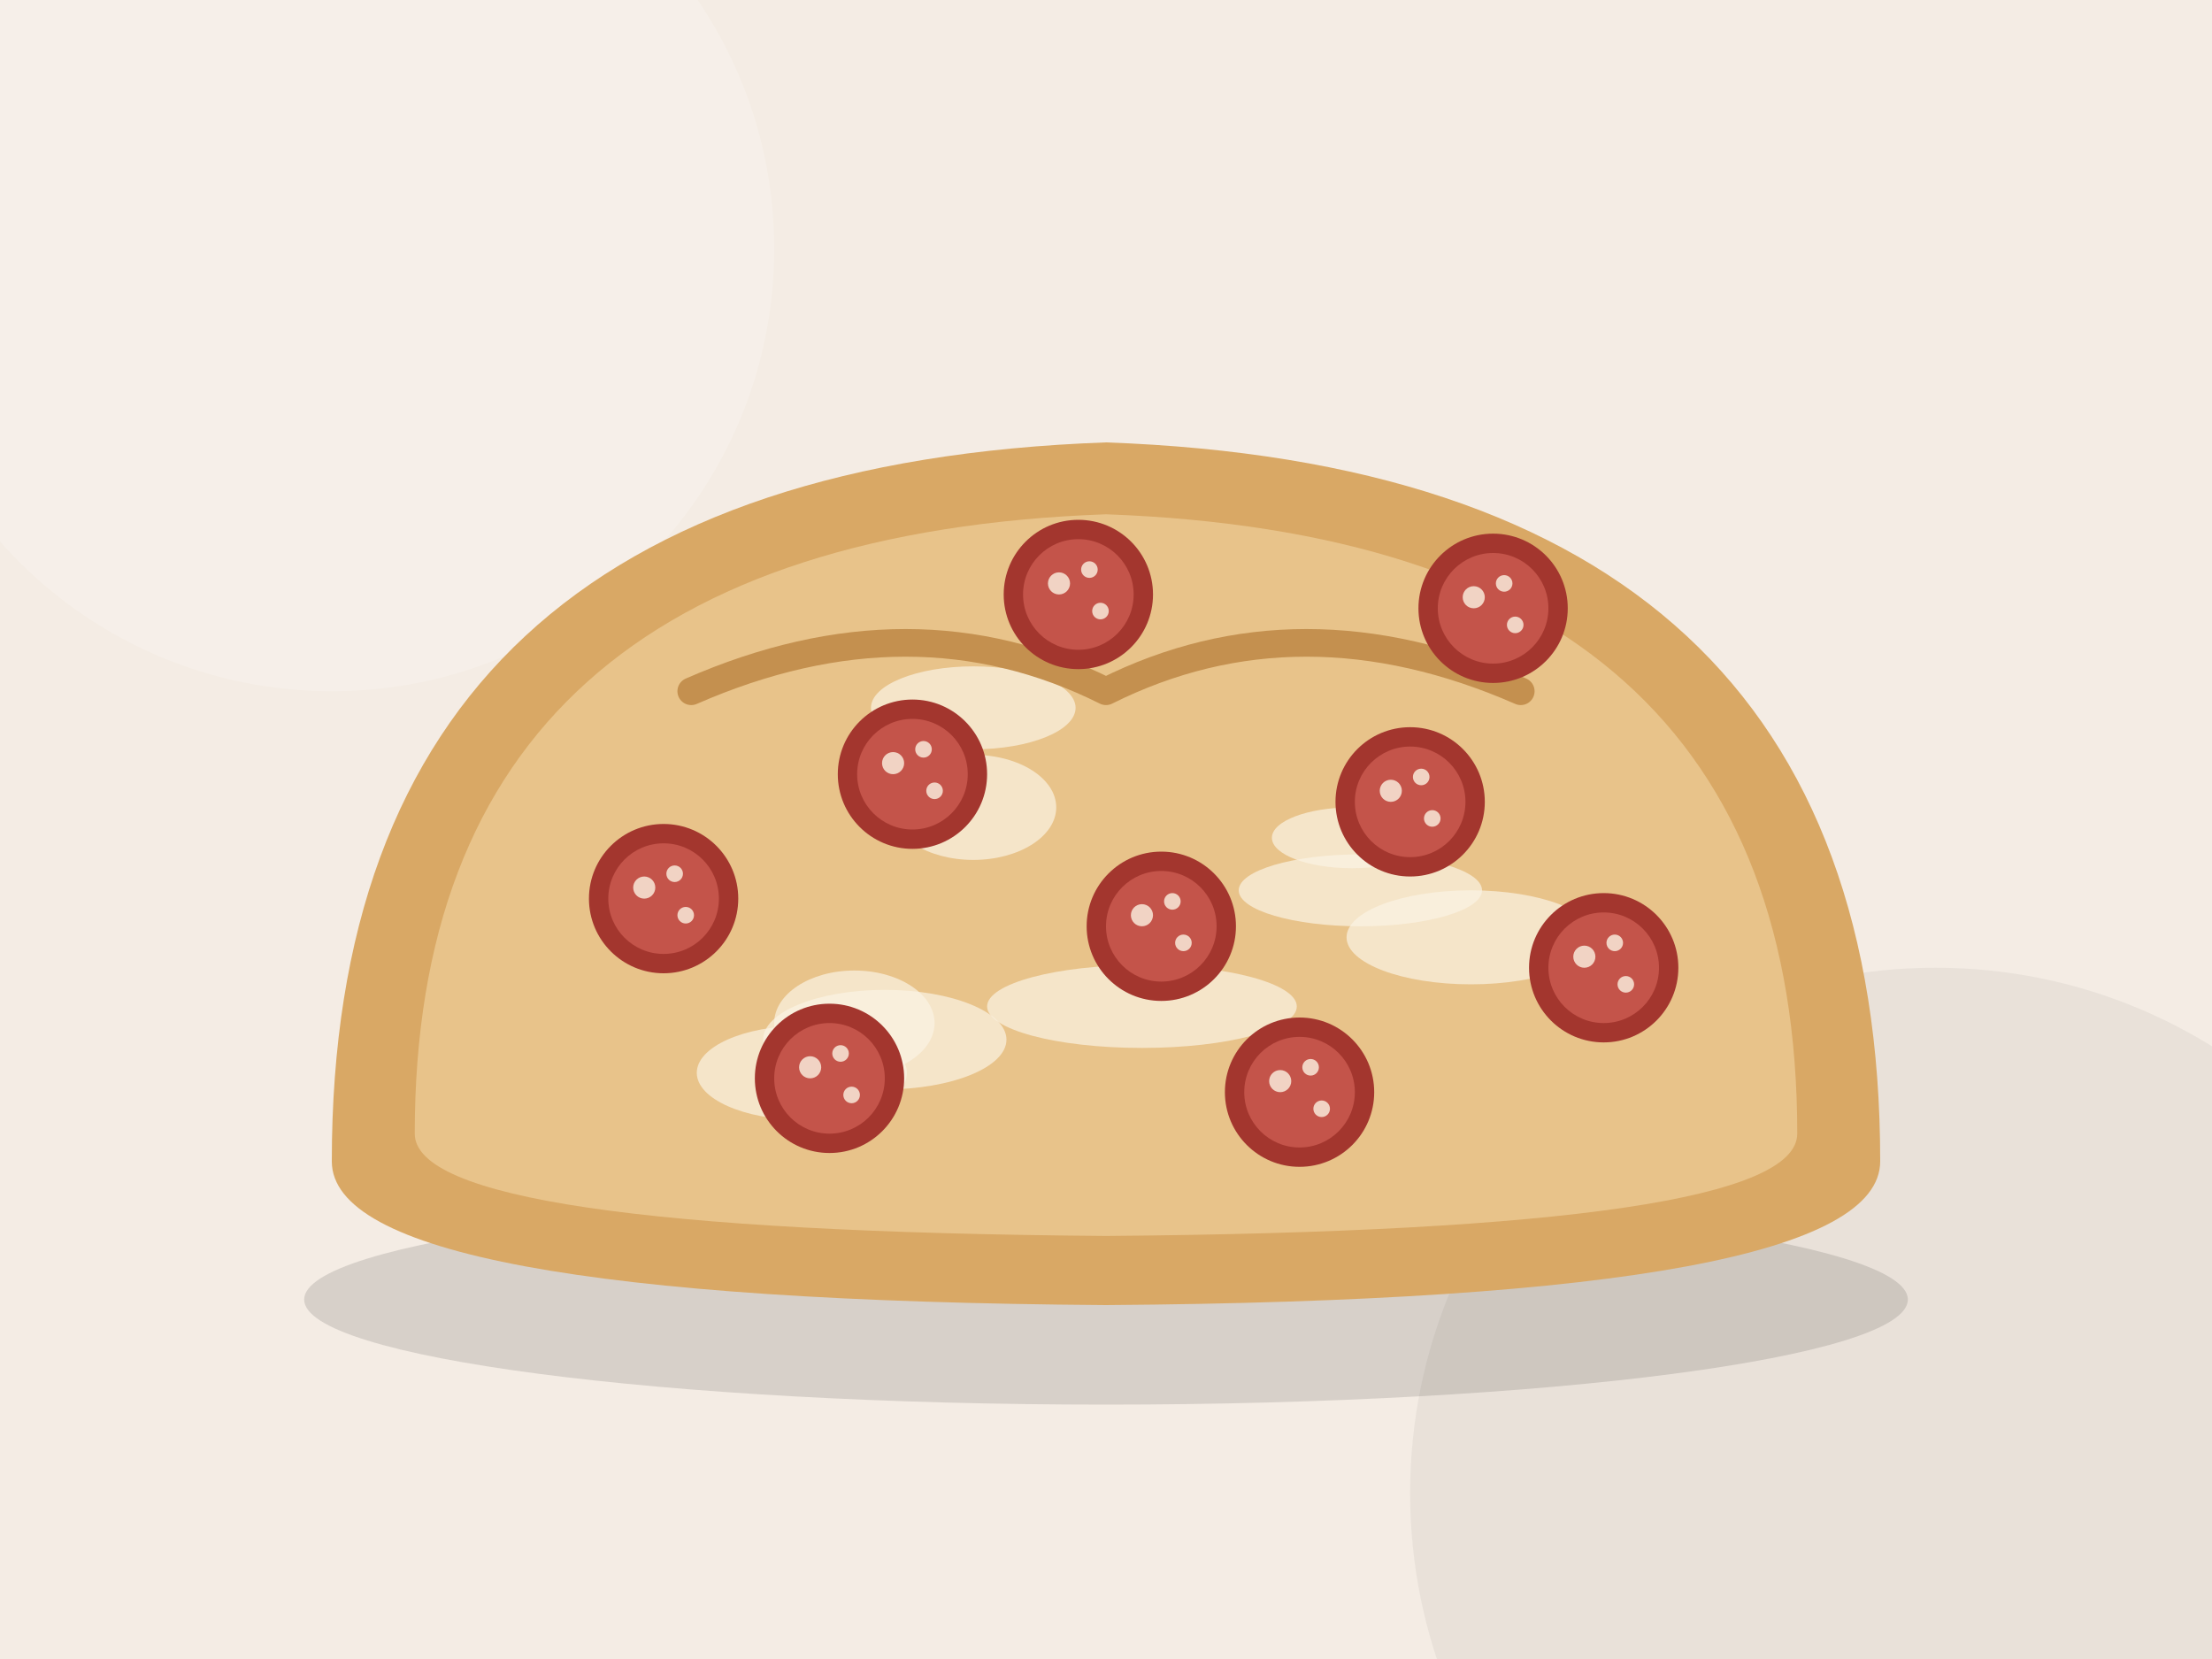
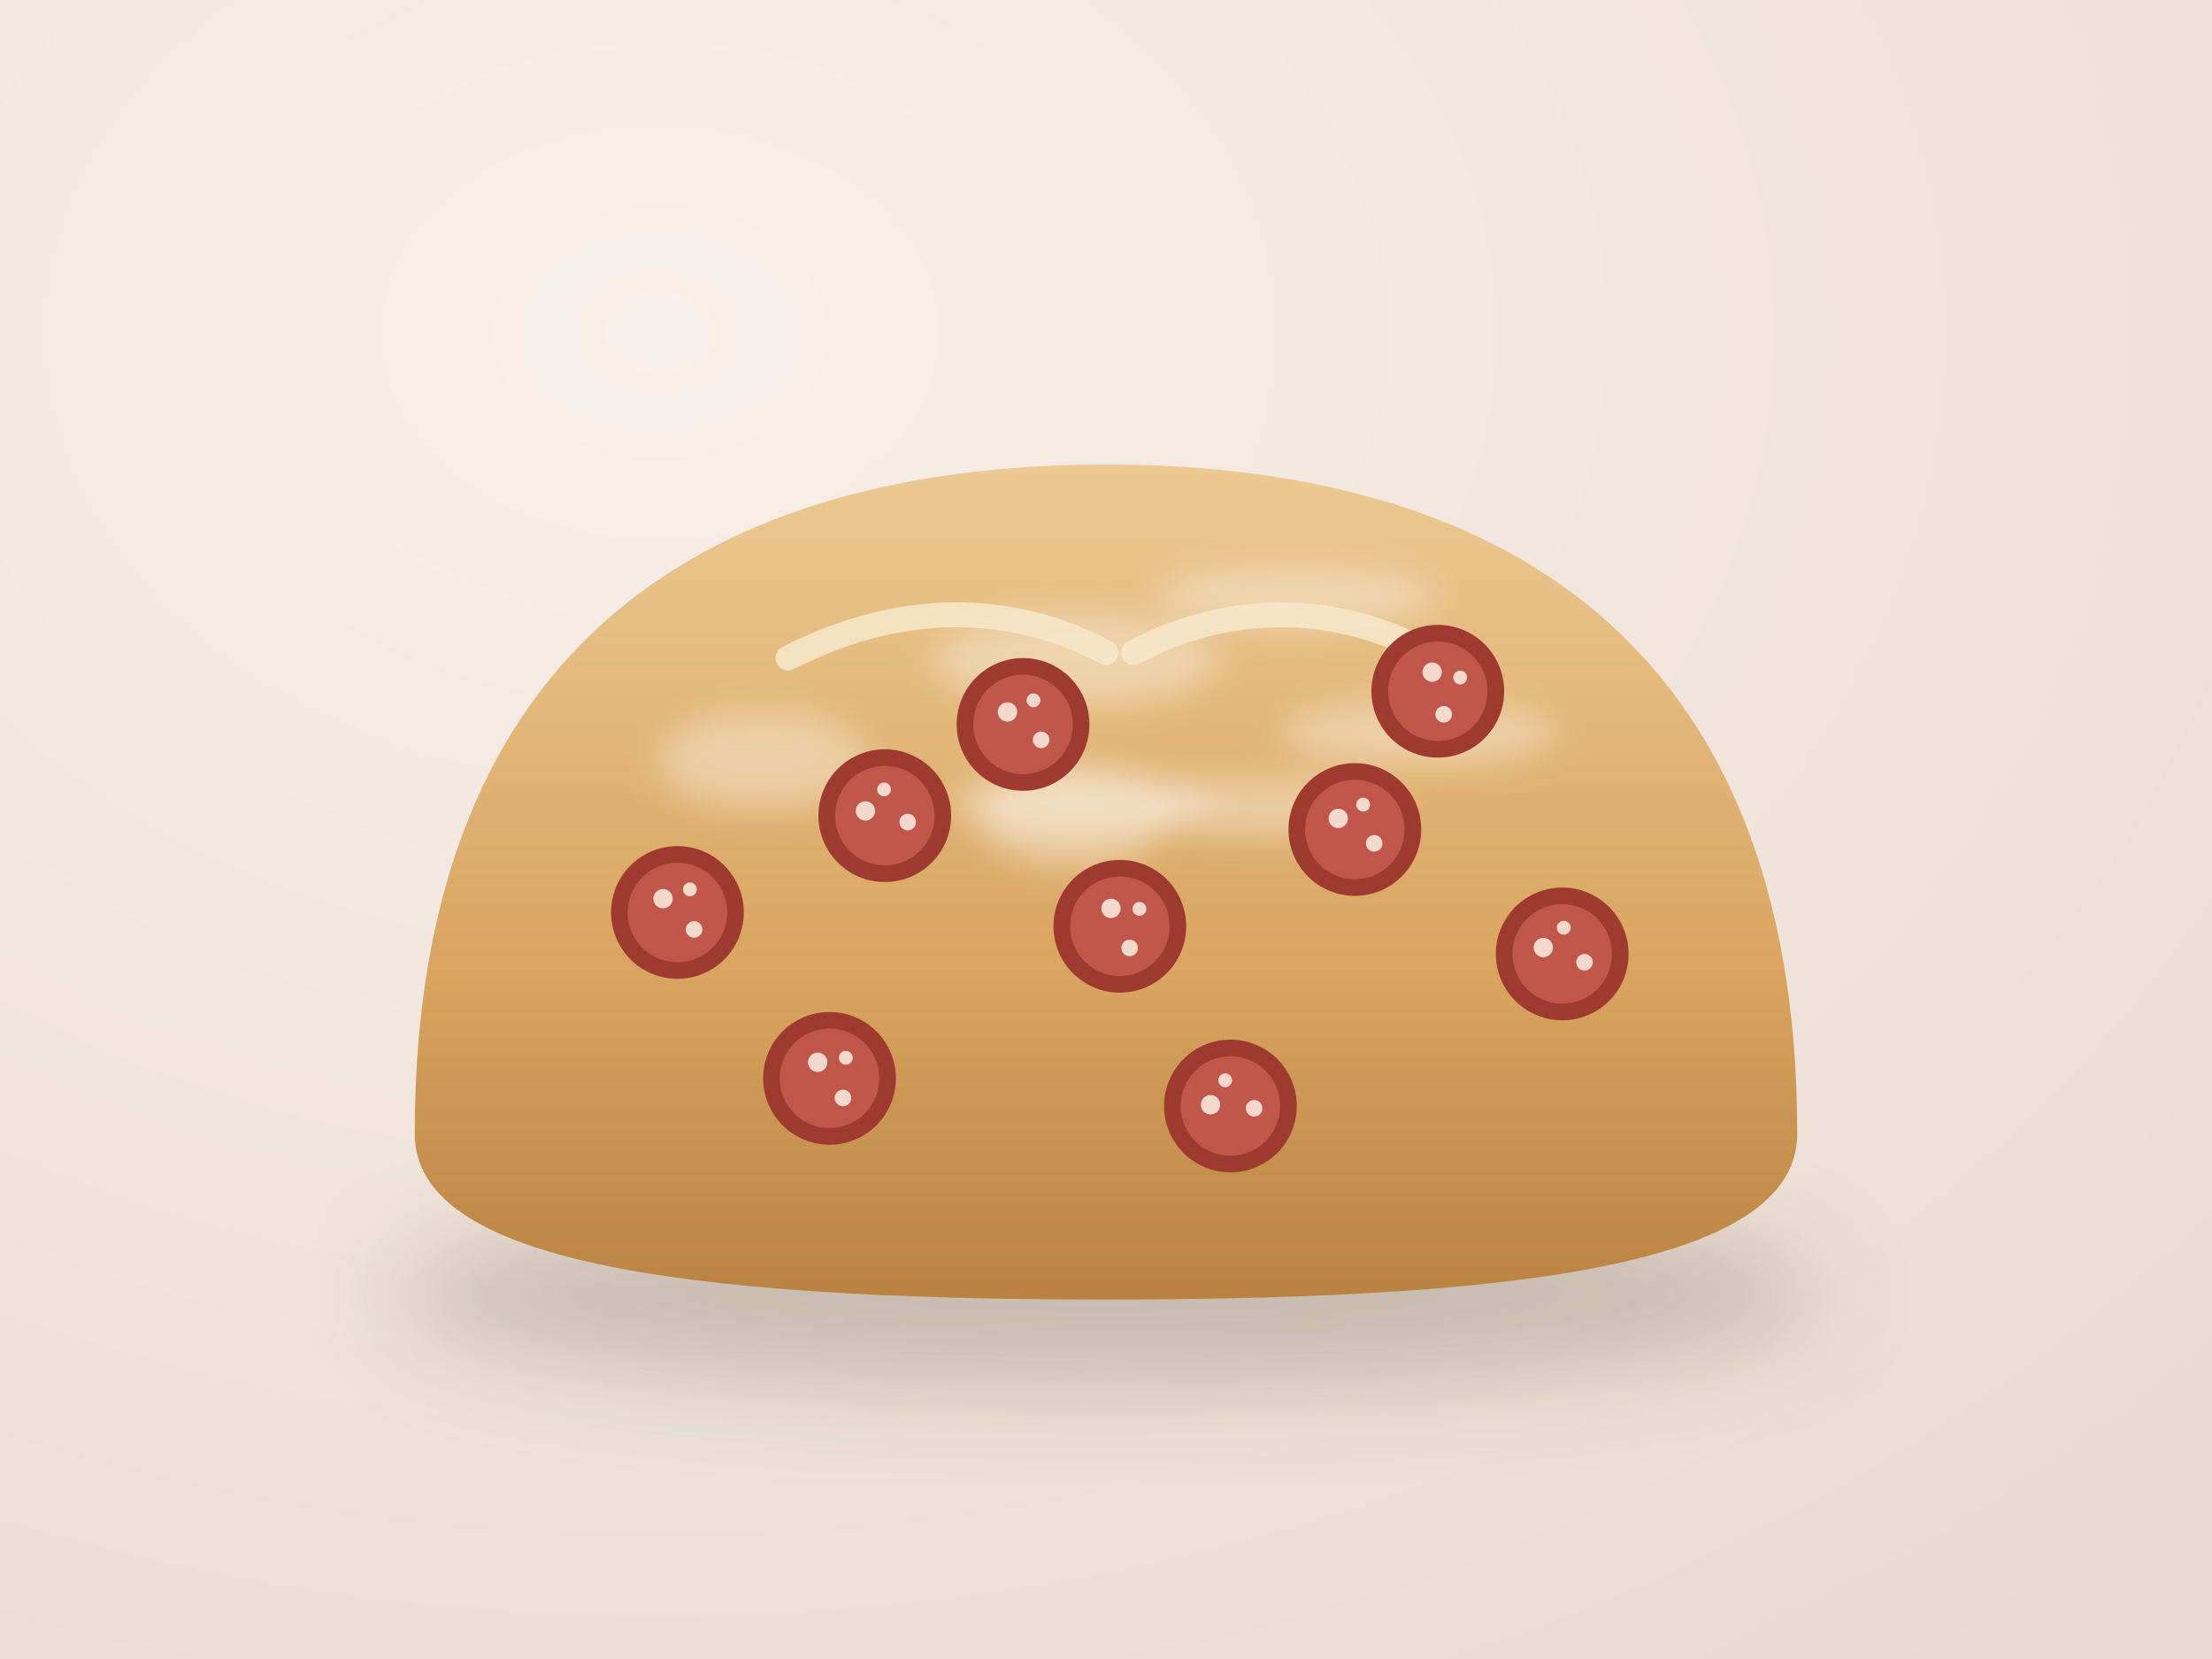
<svg xmlns="http://www.w3.org/2000/svg" viewBox="0 0 800 600" width="800" height="600">
-   <rect width="800" height="600" fill="#f4ece4" />
-   <circle cx="120" cy="90" r="160" fill="#ffffff" opacity=".18" />
-   <circle cx="700" cy="540" r="190" fill="#000" opacity=".05" />
-   <ellipse cx="400" cy="470" rx="290" ry="38" fill="#000" opacity=".12" />
-   <path d="M120 420 Q120 170 400 160 Q680 170 680 420 Q680 470 400 472 Q120 470 120 420Z" fill="#d9a865" />
-   <path d="M150 410 Q150 195 400 186 Q650 195 650 410 Q650 445 400 447 Q150 445 150 410Z" fill="#e8c38a" />
-   <ellipse cx="320" cy="376" rx="44" ry="18" fill="#fbf3e4" opacity=".7" />
-   <ellipse cx="352" cy="256" rx="37" ry="15" fill="#fbf3e4" opacity=".7" />
-   <ellipse cx="309" cy="370" rx="29" ry="19" fill="#fbf3e4" opacity=".7" />
-   <ellipse cx="290" cy="388" rx="38" ry="17" fill="#fbf3e4" opacity=".7" />
-   <ellipse cx="532" cy="339" rx="45" ry="17" fill="#fbf3e4" opacity=".7" />
-   <ellipse cx="492" cy="322" rx="44" ry="13" fill="#fbf3e4" opacity=".7" />
-   <ellipse cx="352" cy="292" rx="30" ry="19" fill="#fbf3e4" opacity=".7" />
-   <ellipse cx="413" cy="364" rx="56" ry="15" fill="#fbf3e4" opacity=".7" />
-   <ellipse cx="489" cy="303" rx="29" ry="11" fill="#fbf3e4" opacity=".7" />
-   <path d="M250 250 Q330 215 400 250 M400 250 Q470 215 550 250" stroke="#c4904f" stroke-width="10" fill="none" stroke-linecap="round" />
-   <g transform="translate(240 325)">
-     <circle r="27" fill="#a3362e" />
-     <circle r="20" fill="#c4544a" />
-     <circle cx="-7" cy="-4" r="4" fill="#f1d3c4" />
-     <circle cx="8" cy="6" r="3" fill="#f1d3c4" />
-     <circle cx="4" cy="-9" r="3" fill="#f1d3c4" />
+   <defs>
+     <radialGradient id="fundo" cx=".3" cy=".2" r="1">
+       <stop offset="0" stop-color="#f7efe9" />
+       <stop offset="1" stop-color="#eadbd0" />
+     </radialGradient>
+     <linearGradient id="casca" x1="0" y1="0" x2="0" y2="1">
+       <stop offset="0" stop-color="#ecc993" />
+       <stop offset=".6" stop-color="#d9a560" />
+       <stop offset="1" stop-color="#b98242" />
+     </linearGradient>
+     <filter id="desfoque" x="-20%" y="-50%" width="140%" height="200%">
+       <feGaussianBlur stdDeviation="18" />
+     </filter>
+     <filter id="poeira">
+       <feGaussianBlur stdDeviation="6" />
+     </filter>
+   </defs>
+   <rect width="800" height="600" fill="url(#fundo)" />
+   <ellipse cx="400" cy="468" rx="260" ry="34" fill="#3a2a18" opacity=".22" filter="url(#desfoque)" />
+   <path d="M150 410 C150 230 260 168 400 168 C540 168 650 230 650 410 C650 455 560 470 400 470 C240 470 150 455 150 410Z" fill="url(#casca)" />
+   <g filter="url(#poeira)">
+     <ellipse cx="391" cy="290" rx="47" ry="12" fill="#fff" opacity=".35" />
+     <ellipse cx="459" cy="292" rx="45" ry="11" fill="#fff" opacity=".35" />
+     <ellipse cx="276" cy="275" rx="38" ry="18" fill="#fff" opacity=".35" />
+     <ellipse cx="389" cy="239" rx="52" ry="17" fill="#fff" opacity=".35" />
+     <ellipse cx="513" cy="265" rx="50" ry="12" fill="#fff" opacity=".35" />
+     <ellipse cx="388" cy="296" rx="34" ry="18" fill="#fff" opacity=".35" />
+     <ellipse cx="469" cy="216" rx="51" ry="11" fill="#fff" opacity=".35" />
  </g>
-   <g transform="translate(330 280)">
-     <circle r="27" fill="#a3362e" />
-     <circle r="20" fill="#c4544a" />
-     <circle cx="-7" cy="-4" r="4" fill="#f1d3c4" />
-     <circle cx="8" cy="6" r="3" fill="#f1d3c4" />
-     <circle cx="4" cy="-9" r="3" fill="#f1d3c4" />
+   <path d="M285 238 C330 215 370 220 400 236 M410 236 C440 220 480 215 520 238" stroke="#f6e6c8" stroke-width="9" fill="none" stroke-linecap="round" opacity=".9" />
+   <g transform="translate(245 330) rotate(10)">
+     <circle r="24" fill="#9e3a2f" />
+     <circle r="18" fill="#c0574a" />
+     <circle cx="-6" cy="-4" r="3.5" fill="#f3d9cc" />
+     <circle cx="7" cy="5" r="3" fill="#f3d9cc" />
+     <circle cx="3" cy="-9" r="2.5" fill="#f3d9cc" />
  </g>
-   <g transform="translate(420 335)">
-     <circle r="27" fill="#a3362e" />
-     <circle r="20" fill="#c4544a" />
-     <circle cx="-7" cy="-4" r="4" fill="#f1d3c4" />
-     <circle cx="8" cy="6" r="3" fill="#f1d3c4" />
-     <circle cx="4" cy="-9" r="3" fill="#f1d3c4" />
+   <g transform="translate(320 295) rotate(-20)">
+     <circle r="24" fill="#9e3a2f" />
+     <circle r="18" fill="#c0574a" />
+     <circle cx="-6" cy="-4" r="3.5" fill="#f3d9cc" />
+     <circle cx="7" cy="5" r="3" fill="#f3d9cc" />
+     <circle cx="3" cy="-9" r="2.5" fill="#f3d9cc" />
  </g>
-   <g transform="translate(510 290)">
-     <circle r="27" fill="#a3362e" />
-     <circle r="20" fill="#c4544a" />
-     <circle cx="-7" cy="-4" r="4" fill="#f1d3c4" />
-     <circle cx="8" cy="6" r="3" fill="#f1d3c4" />
-     <circle cx="4" cy="-9" r="3" fill="#f1d3c4" />
+   <g transform="translate(405 335) rotate(30)">
+     <circle r="24" fill="#9e3a2f" />
+     <circle r="18" fill="#c0574a" />
+     <circle cx="-6" cy="-4" r="3.5" fill="#f3d9cc" />
+     <circle cx="7" cy="5" r="3" fill="#f3d9cc" />
+     <circle cx="3" cy="-9" r="2.5" fill="#f3d9cc" />
  </g>
-   <g transform="translate(580 350)">
-     <circle r="27" fill="#a3362e" />
-     <circle r="20" fill="#c4544a" />
-     <circle cx="-7" cy="-4" r="4" fill="#f1d3c4" />
-     <circle cx="8" cy="6" r="3" fill="#f1d3c4" />
-     <circle cx="4" cy="-9" r="3" fill="#f1d3c4" />
+   <g transform="translate(490 300) rotate(0)">
+     <circle r="24" fill="#9e3a2f" />
+     <circle r="18" fill="#c0574a" />
+     <circle cx="-6" cy="-4" r="3.5" fill="#f3d9cc" />
+     <circle cx="7" cy="5" r="3" fill="#f3d9cc" />
+     <circle cx="3" cy="-9" r="2.5" fill="#f3d9cc" />
  </g>
-   <g transform="translate(300 390)">
-     <circle r="27" fill="#a3362e" />
-     <circle r="20" fill="#c4544a" />
-     <circle cx="-7" cy="-4" r="4" fill="#f1d3c4" />
-     <circle cx="8" cy="6" r="3" fill="#f1d3c4" />
-     <circle cx="4" cy="-9" r="3" fill="#f1d3c4" />
+   <g transform="translate(565 345) rotate(-15)">
+     <circle r="24" fill="#9e3a2f" />
+     <circle r="18" fill="#c0574a" />
+     <circle cx="-6" cy="-4" r="3.5" fill="#f3d9cc" />
+     <circle cx="7" cy="5" r="3" fill="#f3d9cc" />
+     <circle cx="3" cy="-9" r="2.5" fill="#f3d9cc" />
  </g>
-   <g transform="translate(470 395)">
-     <circle r="27" fill="#a3362e" />
-     <circle r="20" fill="#c4544a" />
-     <circle cx="-7" cy="-4" r="4" fill="#f1d3c4" />
-     <circle cx="8" cy="6" r="3" fill="#f1d3c4" />
-     <circle cx="4" cy="-9" r="3" fill="#f1d3c4" />
+   <g transform="translate(300 390) rotate(20)">
+     <circle r="24" fill="#9e3a2f" />
+     <circle r="18" fill="#c0574a" />
+     <circle cx="-6" cy="-4" r="3.5" fill="#f3d9cc" />
+     <circle cx="7" cy="5" r="3" fill="#f3d9cc" />
+     <circle cx="3" cy="-9" r="2.5" fill="#f3d9cc" />
  </g>
-   <g transform="translate(390 215)">
-     <circle r="27" fill="#a3362e" />
-     <circle r="20" fill="#c4544a" />
-     <circle cx="-7" cy="-4" r="4" fill="#f1d3c4" />
-     <circle cx="8" cy="6" r="3" fill="#f1d3c4" />
-     <circle cx="4" cy="-9" r="3" fill="#f1d3c4" />
+   <g transform="translate(445 400) rotate(-30)">
+     <circle r="24" fill="#9e3a2f" />
+     <circle r="18" fill="#c0574a" />
+     <circle cx="-6" cy="-4" r="3.5" fill="#f3d9cc" />
+     <circle cx="7" cy="5" r="3" fill="#f3d9cc" />
+     <circle cx="3" cy="-9" r="2.5" fill="#f3d9cc" />
  </g>
-   <g transform="translate(540 220)">
-     <circle r="27" fill="#a3362e" />
-     <circle r="20" fill="#c4544a" />
-     <circle cx="-7" cy="-4" r="4" fill="#f1d3c4" />
-     <circle cx="8" cy="6" r="3" fill="#f1d3c4" />
-     <circle cx="4" cy="-9" r="3" fill="#f1d3c4" />
+   <g transform="translate(370 262) rotate(5)">
+     <circle r="24" fill="#9e3a2f" />
+     <circle r="18" fill="#c0574a" />
+     <circle cx="-6" cy="-4" r="3.5" fill="#f3d9cc" />
+     <circle cx="7" cy="5" r="3" fill="#f3d9cc" />
+     <circle cx="3" cy="-9" r="2.5" fill="#f3d9cc" />
+   </g>
+   <g transform="translate(520 250) rotate(40)">
+     <circle r="24" fill="#9e3a2f" />
+     <circle r="18" fill="#c0574a" />
+     <circle cx="-6" cy="-4" r="3.5" fill="#f3d9cc" />
+     <circle cx="7" cy="5" r="3" fill="#f3d9cc" />
+     <circle cx="3" cy="-9" r="2.5" fill="#f3d9cc" />
  </g>
</svg>
